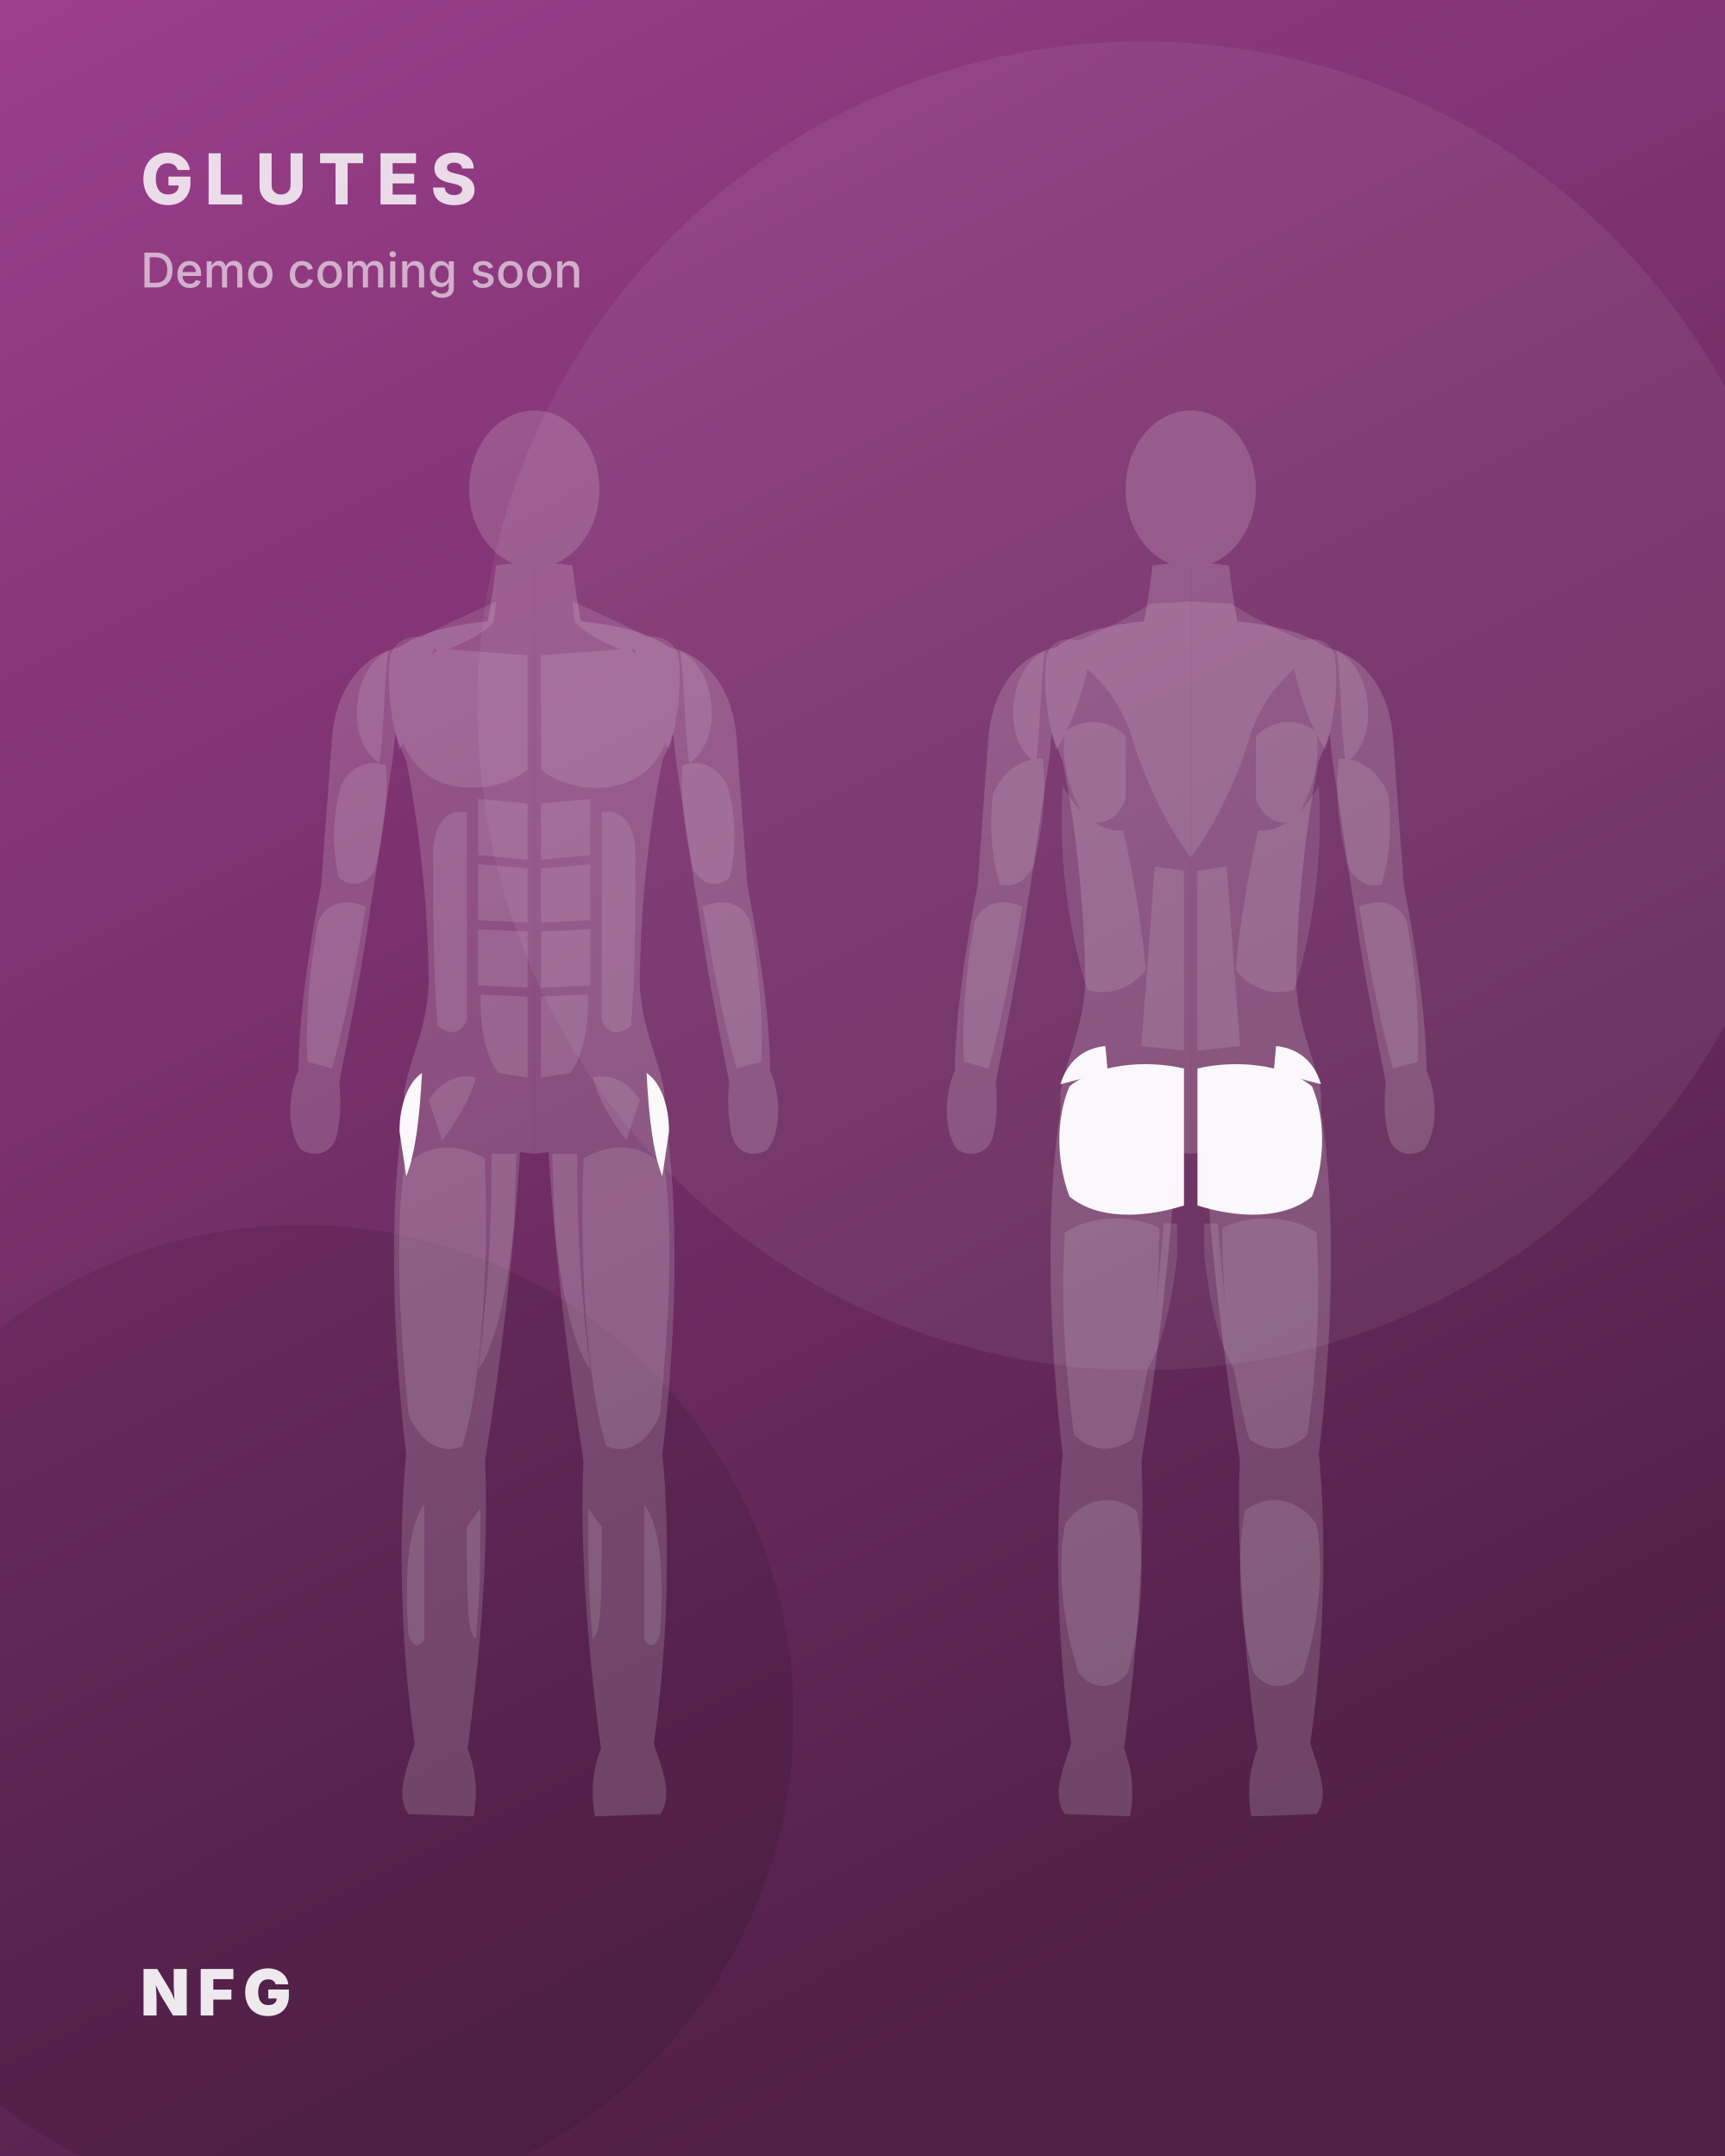
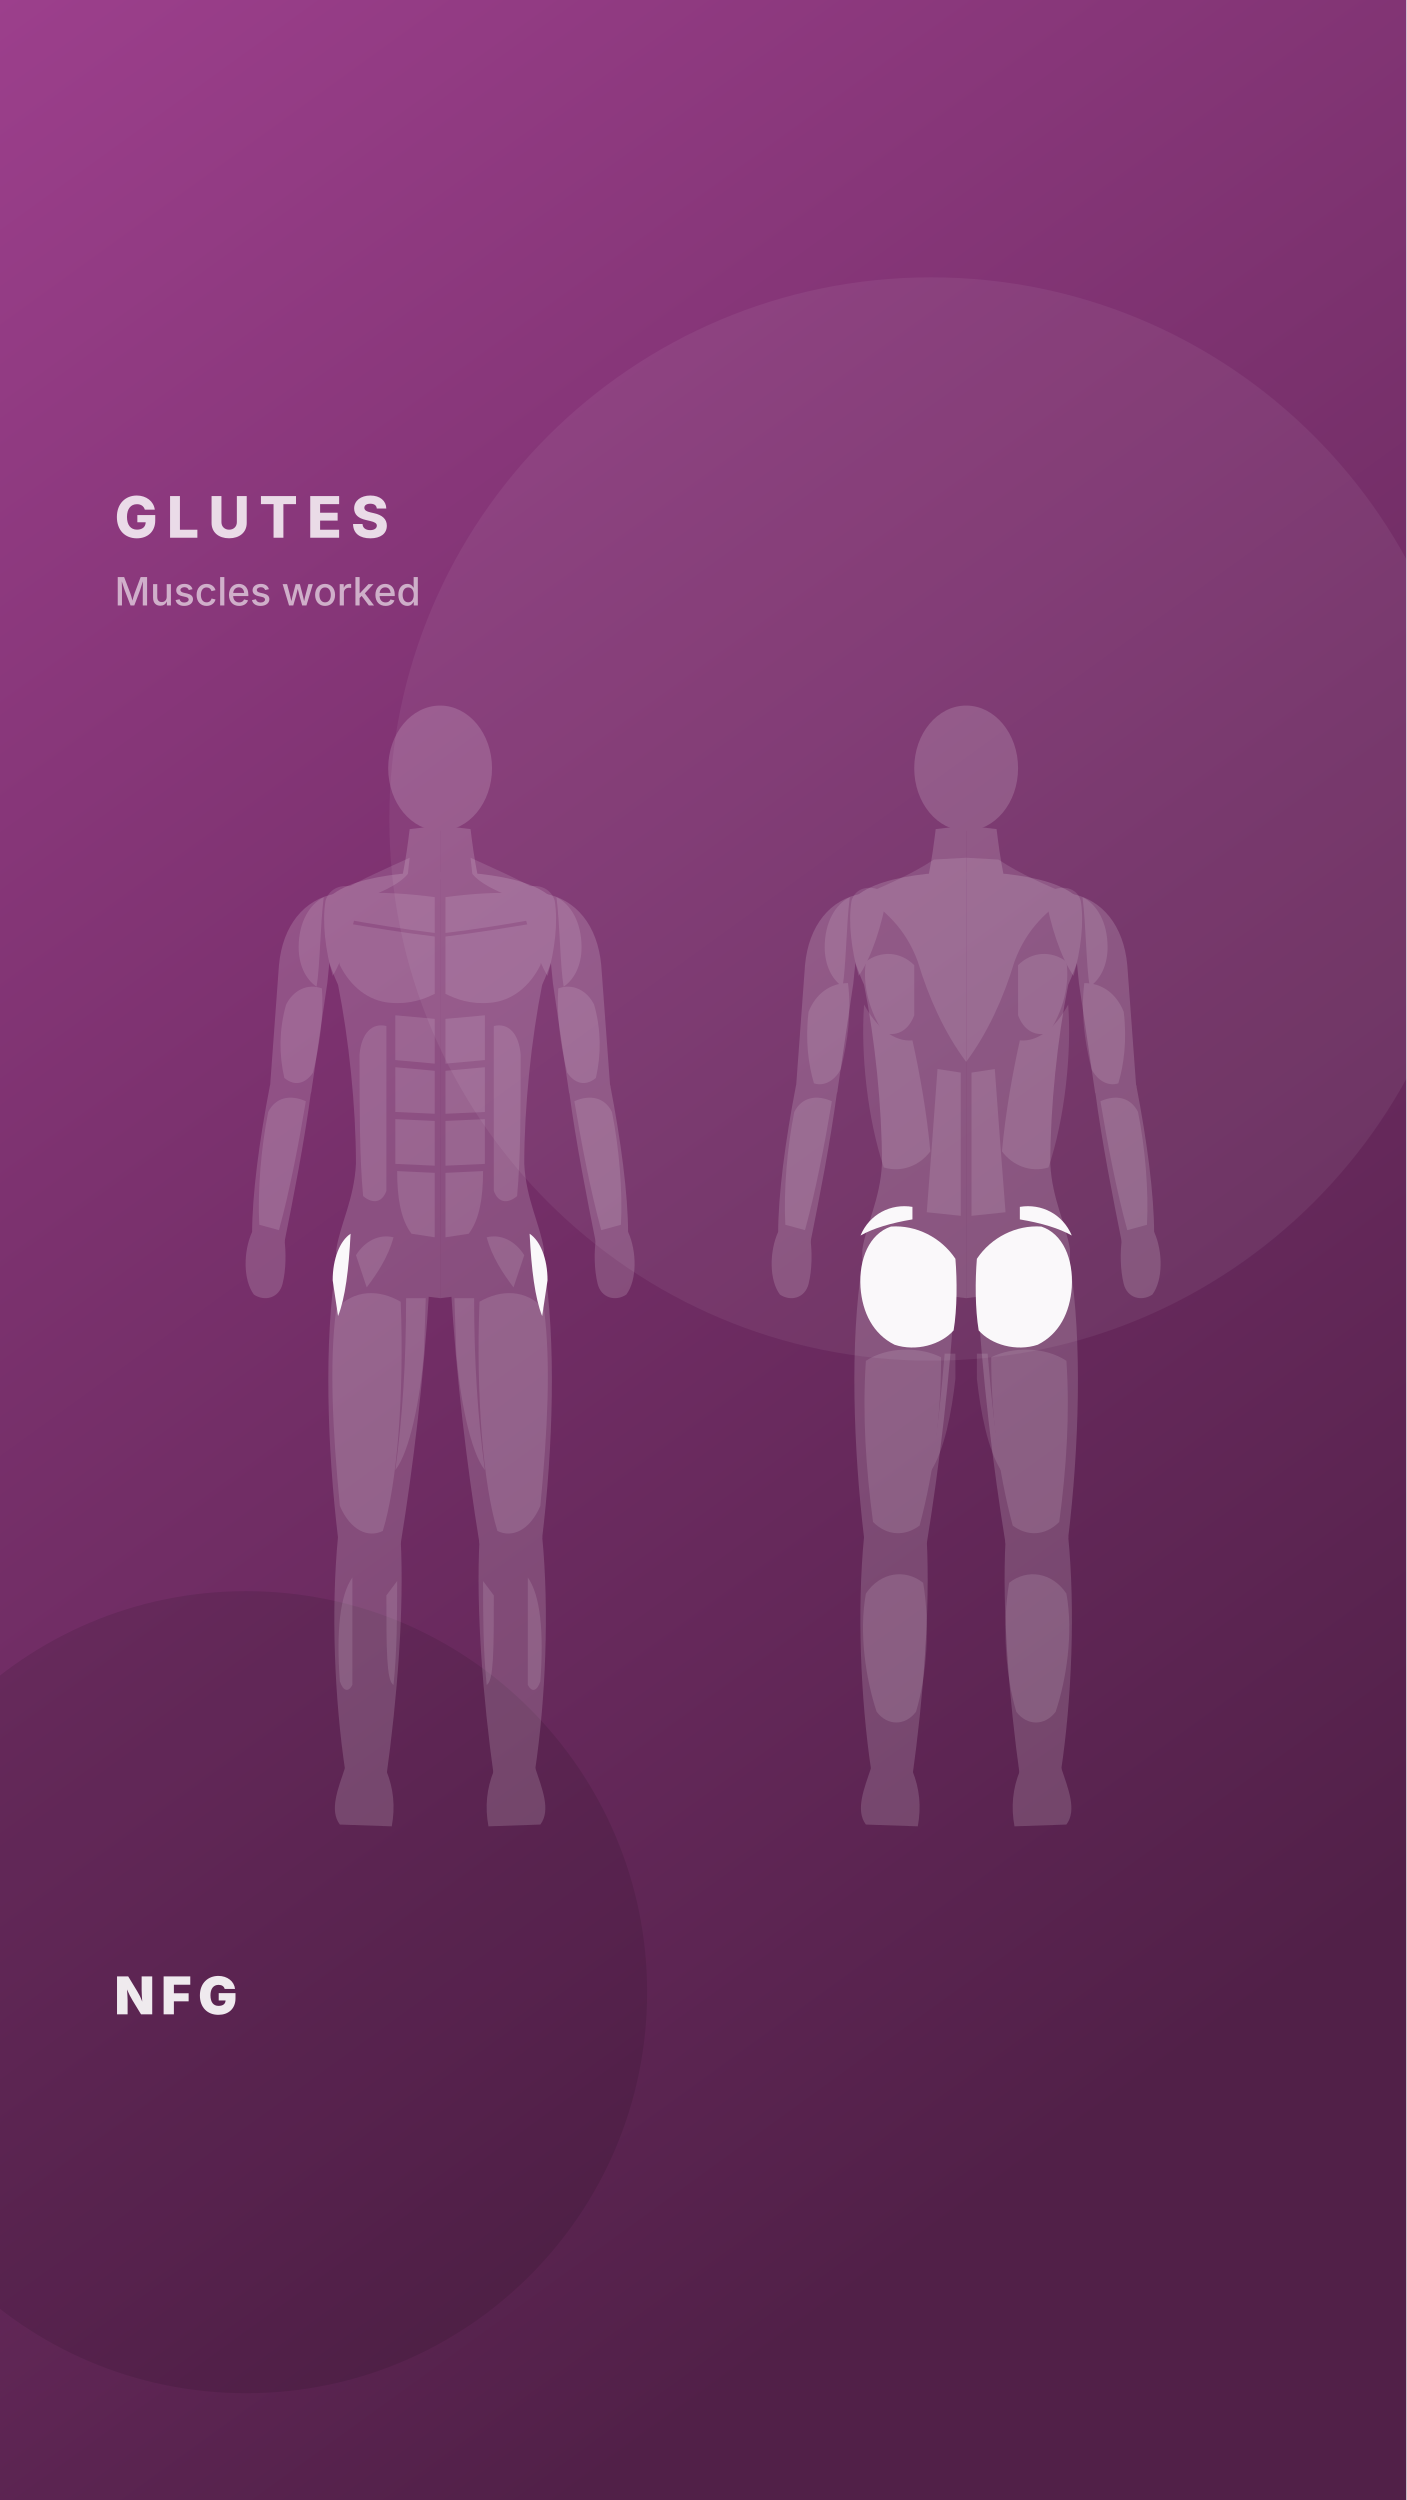
- <svg xmlns="http://www.w3.org/2000/svg" viewBox="0 0 1080 1350" width="1080" height="1350" role="img" aria-label="Banded Lateral Walk: muscles worked (placeholder image)">
+ <svg xmlns="http://www.w3.org/2000/svg" viewBox="0 0 1080 1920" width="1080" height="1920" role="img" aria-label="Banded Lateral Walk: muscles worked">
  <defs>
    <linearGradient id="bg" x1="0" y1="0" x2="0.4" y2="1">
      <stop offset="0" stop-color="#9C3F8C" />
      <stop offset="1" stop-color="#512048" />
    </linearGradient>
  </defs>
-   <rect width="1080" height="1350" fill="url(#bg)" />
-   <circle cx="715" cy="442" r="416" fill="#FFFFFF" fill-opacity="0.06" />
-   <circle cx="189" cy="1075" r="308" fill="#000000" fill-opacity="0.10" />
-   <g transform="translate(334.5,250.0) scale(1.4062)">
+   <rect width="1080" height="1920" fill="url(#bg)" />
+   <circle cx="715" cy="629" r="416" fill="#FFFFFF" fill-opacity="0.06" />
+   <circle cx="189" cy="1530" r="308" fill="#000000" fill-opacity="0.10" />
+   <g transform="translate(338.0,535.0) scale(1.375)">
    <g opacity="0.16">
      <ellipse cx="0" cy="40" rx="29" ry="35" fill="#FFFFFF" />
      <path d="M0,72 L17,74 C18,82 19,90 21,100 L0,102 Z" fill="#FFFFFF" />
      <path d="M0,72 L17,74 C18,82 19,90 21,100 L0,102 Z" fill="#FFFFFF" transform="scale(-1,1)" />
      <path d="M0,98 L22,99 C40,101 55,105 63,113 C70,121 66,141 57,161 C51,191 47,229 47,261 C48,281 56,295 58,309 L58,322 C40,330 18,334 0,336 Z" fill="#FFFFFF" />
      <path d="M0,98 L22,99 C40,101 55,105 63,113 C70,121 66,141 57,161 C51,191 47,229 47,261 C48,281 56,295 58,309 L58,322 C40,330 18,334 0,336 Z" fill="#FFFFFF" transform="scale(-1,1)" />
      <path d="M58,110 C76,113 88,128 90,150 L95,218 C91,227 77,229 72,221 L63,160 Z" fill="#FFFFFF" />
      <path d="M58,110 C76,113 88,128 90,150 L95,218 C91,227 77,229 72,221 L63,160 Z" fill="#FFFFFF" transform="scale(-1,1)" />
      <path d="M72,220 L95,217 C101,248 105,278 105,300 L87,305 C82,280 76,250 72,220 Z" fill="#FFFFFF" />
      <path d="M72,220 L95,217 C101,248 105,278 105,300 L87,305 C82,280 76,250 72,220 Z" fill="#FFFFFF" transform="scale(-1,1)" />
      <path d="M87,303 L105,299 C110,310 110,326 104,334 C98,338 90,336 88,328 C86,320 86,310 87,303 Z" fill="#FFFFFF" />
      <path d="M87,303 L105,299 C110,310 110,326 104,334 C98,338 90,336 88,328 C86,320 86,310 87,303 Z" fill="#FFFFFF" transform="scale(-1,1)" />
      <path d="M6,330 L58,317 C65,360 63,420 57,470 L22,473 C15,430 9,380 6,330 Z" fill="#FFFFFF" />
      <path d="M6,330 L58,317 C65,360 63,420 57,470 L22,473 C15,430 9,380 6,330 Z" fill="#FFFFFF" transform="scale(-1,1)" />
      <path d="M22,471 L57,469 C61,510 59,560 53,600 L30,603 C24,560 20,510 22,471 Z" fill="#FFFFFF" />
      <path d="M22,471 L57,469 C61,510 59,560 53,600 L30,603 C24,560 20,510 22,471 Z" fill="#FFFFFF" transform="scale(-1,1)" />
      <path d="M30,600 L53,598 C57,610 62,622 56,630 L27,631 C25,620 26,610 30,600 Z" fill="#FFFFFF" />
      <path d="M30,600 L53,598 C57,610 62,622 56,630 L27,631 C25,620 26,610 30,600 Z" fill="#FFFFFF" transform="scale(-1,1)" />
    </g>
    <g opacity="0.12">
      <path d="M17,90 C30,96 44,102 56,109 L40,112 C30,108 22,104 18,99 Z" fill="#FFFFFF" />
      <path d="M17,90 C30,96 44,102 56,109 L40,112 C30,108 22,104 18,99 Z" fill="#FFFFFF" transform="scale(-1,1)" />
      <path d="M44,108 C54,103 62,107 64,114 C66,126 64,142 60,156 C54,146 48,128 44,108 Z" fill="#FFFFFF" />
      <path d="M44,108 C54,103 62,107 64,114 C66,126 64,142 60,156 C54,146 48,128 44,108 Z" fill="#FFFFFF" transform="scale(-1,1)" />
      <path d="M65,112 C73,116 79,126 79,140 C79,150 75,158 69,162 C67,150 67,128 65,112 Z" fill="#FFFFFF" />
      <path d="M65,112 C73,116 79,126 79,140 C79,150 75,158 69,162 C67,150 67,128 65,112 Z" fill="#FFFFFF" transform="scale(-1,1)" />
-       <path d="M3,130 L50,126 C56,136 59,146 58,154 C53,166 42,173 28,173 C16,173 8,169 3,165 Z" fill="#FFFFFF" />
-       <path d="M3,130 L50,126 C56,136 59,146 58,154 C53,166 42,173 28,173 C16,173 8,169 3,165 Z" fill="#FFFFFF" transform="scale(-1,1)" />
-       <path d="M3,114 L43,111 C47,116 50,121 52,127 C36,130 18,131 3,131 Z" fill="#FFFFFF" />
-       <path d="M3,114 L43,111 C47,116 50,121 52,127 C36,130 18,131 3,131 Z" fill="#FFFFFF" transform="scale(-1,1)" />
+       <path d="M3,134 C20,132 38,129 56,126 C58,134 58,142 56,150 C50,162 40,170 28,171 C17,172 9,169 3,166 Z" fill="#FFFFFF" />
+       <path d="M3,134 C20,132 38,129 56,126 C58,134 58,142 56,150 C50,162 40,170 28,171 C17,172 9,169 3,166 Z" fill="#FFFFFF" transform="scale(-1,1)" />
+       <path d="M3,112 C18,110 34,109 46,110 C51,114 54,119 55,124 C38,127 20,130 3,132 Z" fill="#FFFFFF" />
+       <path d="M3,112 C18,110 34,109 46,110 C51,114 54,119 55,124 C38,127 20,130 3,132 Z" fill="#FFFFFF" transform="scale(-1,1)" />
      <path d="M66,163 C74,160 82,164 86,172 C90,186 90,200 87,213 C81,218 75,216 71,210 C67,194 65,177 66,163 Z" fill="#FFFFFF" />
      <path d="M66,163 C74,160 82,164 86,172 C90,186 90,200 87,213 C81,218 75,216 71,210 C67,194 65,177 66,163 Z" fill="#FFFFFF" transform="scale(-1,1)" />
      <path d="M75,226 C84,222 92,224 96,232 C100,252 102,276 101,295 L90,298 C84,276 79,250 75,226 Z" fill="#FFFFFF" />
      <path d="M75,226 C84,222 92,224 96,232 C100,252 102,276 101,295 L90,298 C84,276 79,250 75,226 Z" fill="#FFFFFF" transform="scale(-1,1)" />
      <path d="M3,180 L25,178 L25,203 L3,205 Z" fill="#FFFFFF" />
      <path d="M3,180 L25,178 L25,203 L3,205 Z" fill="#FFFFFF" transform="scale(-1,1)" />
      <path d="M3,209 L25,207 L25,232 L3,233 Z" fill="#FFFFFF" />
      <path d="M3,209 L25,207 L25,232 L3,233 Z" fill="#FFFFFF" transform="scale(-1,1)" />
      <path d="M3,237 L25,236 L25,261 L3,262 Z" fill="#FFFFFF" />
      <path d="M3,237 L25,236 L25,261 L3,262 Z" fill="#FFFFFF" transform="scale(-1,1)" />
      <path d="M3,266 L24,265 C24,280 22,292 16,300 L3,302 Z" fill="#FFFFFF" />
      <path d="M3,266 L24,265 C24,280 22,292 16,300 L3,302 Z" fill="#FFFFFF" transform="scale(-1,1)" />
      <path d="M30,184 C38,182 44,188 45,200 C45,230 45,258 43,279 C37,284 32,282 30,276 C30,246 30,214 30,184 Z" fill="#FFFFFF" />
      <path d="M30,184 C38,182 44,188 45,200 C45,230 45,258 43,279 C37,284 32,282 30,276 C30,246 30,214 30,184 Z" fill="#FFFFFF" transform="scale(-1,1)" />
      <path d="M26,302 C34,300 42,304 47,312 L41,330 C35,322 29,313 26,302 Z" fill="#FFFFFF" />
      <path d="M26,302 C34,300 42,304 47,312 L41,330 C35,322 29,313 26,302 Z" fill="#FFFFFF" transform="scale(-1,1)" />
      <path d="M22,338 C34,331 48,331 58,342 C62,372 60,410 56,452 C50,466 40,470 32,466 C24,440 20,390 22,338 Z" fill="#FFFFFF" />
      <path d="M22,338 C34,331 48,331 58,342 C62,372 60,410 56,452 C50,466 40,470 32,466 C24,440 20,390 22,338 Z" fill="#FFFFFF" transform="scale(-1,1)" />
      <path d="M8,336 L19,336 C19,372 21,402 25,432 C17,422 11,392 9,366 Z" fill="#FFFFFF" />
      <path d="M8,336 L19,336 C19,372 21,402 25,432 C17,422 11,392 9,366 Z" fill="#FFFFFF" transform="scale(-1,1)" />
      <path d="M49,492 C56,502 58,522 56,550 C54,556 51,556 49,552 C49,530 49,512 49,492 Z" fill="#FFFFFF" />
      <path d="M49,492 C56,502 58,522 56,550 C54,556 51,556 49,552 C49,530 49,512 49,492 Z" fill="#FFFFFF" transform="scale(-1,1)" />
      <path d="M24,494 C24,512 24,532 26,552 C30,550 30,532 30,502 Z" fill="#FFFFFF" />
      <path d="M24,494 C24,512 24,532 26,552 C30,550 30,532 30,502 Z" fill="#FFFFFF" transform="scale(-1,1)" />
    </g>
    <g opacity="0.96">
      <path d="M50,300 C56,304 60,314 60,326 L57,346 C53,336 51,320 50,300 Z" fill="#FFFFFF" />
      <path d="M50,300 C56,304 60,314 60,326 L57,346 C53,336 51,320 50,300 Z" fill="#FFFFFF" transform="scale(-1,1)" />
    </g>
  </g>
-   <g transform="translate(745.5,250.0) scale(1.4062)">
+   <g transform="translate(742.0,535.0) scale(1.375)">
    <g opacity="0.16">
      <ellipse cx="0" cy="40" rx="29" ry="35" fill="#FFFFFF" />
      <path d="M0,72 L17,74 C18,82 19,90 21,100 L0,102 Z" fill="#FFFFFF" />
      <path d="M0,72 L17,74 C18,82 19,90 21,100 L0,102 Z" fill="#FFFFFF" transform="scale(-1,1)" />
      <path d="M0,98 L22,99 C40,101 55,105 63,113 C70,121 66,141 57,161 C51,191 47,229 47,261 C48,281 56,295 58,309 L58,322 C40,330 18,334 0,336 Z" fill="#FFFFFF" />
      <path d="M0,98 L22,99 C40,101 55,105 63,113 C70,121 66,141 57,161 C51,191 47,229 47,261 C48,281 56,295 58,309 L58,322 C40,330 18,334 0,336 Z" fill="#FFFFFF" transform="scale(-1,1)" />
      <path d="M58,110 C76,113 88,128 90,150 L95,218 C91,227 77,229 72,221 L63,160 Z" fill="#FFFFFF" />
      <path d="M58,110 C76,113 88,128 90,150 L95,218 C91,227 77,229 72,221 L63,160 Z" fill="#FFFFFF" transform="scale(-1,1)" />
      <path d="M72,220 L95,217 C101,248 105,278 105,300 L87,305 C82,280 76,250 72,220 Z" fill="#FFFFFF" />
      <path d="M72,220 L95,217 C101,248 105,278 105,300 L87,305 C82,280 76,250 72,220 Z" fill="#FFFFFF" transform="scale(-1,1)" />
      <path d="M87,303 L105,299 C110,310 110,326 104,334 C98,338 90,336 88,328 C86,320 86,310 87,303 Z" fill="#FFFFFF" />
      <path d="M87,303 L105,299 C110,310 110,326 104,334 C98,338 90,336 88,328 C86,320 86,310 87,303 Z" fill="#FFFFFF" transform="scale(-1,1)" />
      <path d="M6,330 L58,317 C65,360 63,420 57,470 L22,473 C15,430 9,380 6,330 Z" fill="#FFFFFF" />
      <path d="M6,330 L58,317 C65,360 63,420 57,470 L22,473 C15,430 9,380 6,330 Z" fill="#FFFFFF" transform="scale(-1,1)" />
      <path d="M22,471 L57,469 C61,510 59,560 53,600 L30,603 C24,560 20,510 22,471 Z" fill="#FFFFFF" />
      <path d="M22,471 L57,469 C61,510 59,560 53,600 L30,603 C24,560 20,510 22,471 Z" fill="#FFFFFF" transform="scale(-1,1)" />
      <path d="M30,600 L53,598 C57,610 62,622 56,630 L27,631 C25,620 26,610 30,600 Z" fill="#FFFFFF" />
      <path d="M30,600 L53,598 C57,610 62,622 56,630 L27,631 C25,620 26,610 30,600 Z" fill="#FFFFFF" transform="scale(-1,1)" />
    </g>
    <g opacity="0.12">
      <path d="M0,90 L18,91 C30,99 44,105 58,111 C46,119 34,129 27,148 C21,168 12,188 0,204 Z" fill="#FFFFFF" />
      <path d="M0,90 L18,91 C30,99 44,105 58,111 C46,119 34,129 27,148 C21,168 12,188 0,204 Z" fill="#FFFFFF" transform="scale(-1,1)" />
      <path d="M44,110 C54,104 62,107 64,114 C66,126 64,142 60,156 C53,146 47,128 44,110 Z" fill="#FFFFFF" />
      <path d="M44,110 C54,104 62,107 64,114 C66,126 64,142 60,156 C53,146 47,128 44,110 Z" fill="#FFFFFF" transform="scale(-1,1)" />
      <path d="M65,112 C73,116 79,126 79,140 C79,150 75,158 69,162 C67,150 67,128 65,112 Z" fill="#FFFFFF" />
      <path d="M65,112 C73,116 79,126 79,140 C79,150 75,158 69,162 C67,150 67,128 65,112 Z" fill="#FFFFFF" transform="scale(-1,1)" />
      <path d="M29,150 C37,142 48,142 56,148 C58,161 54,176 46,188 C38,190 32,186 29,178 Z" fill="#FFFFFF" />
      <path d="M29,150 C37,142 48,142 56,148 C58,161 54,176 46,188 C38,190 32,186 29,178 Z" fill="#FFFFFF" transform="scale(-1,1)" />
      <path d="M30,192 C40,193 50,185 57,172 C59,200 55,236 46,263 C36,266 26,262 20,254 C22,232 26,210 30,192 Z" fill="#FFFFFF" />
      <path d="M30,192 C40,193 50,185 57,172 C59,200 55,236 46,263 C36,266 26,262 20,254 C22,232 26,210 30,192 Z" fill="#FFFFFF" transform="scale(-1,1)" />
      <path d="M3,210 L16,208 C18,236 20,262 22,288 L3,290 Z" fill="#FFFFFF" />
      <path d="M3,210 L16,208 C18,236 20,262 22,288 L3,290 Z" fill="#FFFFFF" transform="scale(-1,1)" />
      <path d="M66,160 C76,160 84,166 88,176 C90,192 88,206 85,216 C79,218 73,214 70,208 C66,192 64,176 66,160 Z" fill="#FFFFFF" />
      <path d="M66,160 C76,160 84,166 88,176 C90,192 88,206 85,216 C79,218 73,214 70,208 C66,192 64,176 66,160 Z" fill="#FFFFFF" transform="scale(-1,1)" />
      <path d="M75,226 C84,222 92,224 96,232 C100,252 102,276 101,295 L90,298 C84,276 79,250 75,226 Z" fill="#FFFFFF" />
      <path d="M75,226 C84,222 92,224 96,232 C100,252 102,276 101,295 L90,298 C84,276 79,250 75,226 Z" fill="#FFFFFF" transform="scale(-1,1)" />
      <path d="M14,369 C26,363 44,363 56,371 C58,401 56,431 52,461 C44,469 34,469 26,463 C18,433 14,401 14,369 Z" fill="#FFFFFF" />
      <path d="M14,369 C26,363 44,363 56,371 C58,401 56,431 52,461 C44,469 34,469 26,463 C18,433 14,401 14,369 Z" fill="#FFFFFF" transform="scale(-1,1)" />
      <path d="M6,367 L12,367 C14,391 16,411 20,433 C12,421 8,399 6,381 Z" fill="#FFFFFF" />
      <path d="M6,367 L12,367 C14,391 16,411 20,433 C12,421 8,399 6,381 Z" fill="#FFFFFF" transform="scale(-1,1)" />
      <path d="M24,495 C34,487 48,489 56,501 C60,523 56,549 50,567 C44,575 34,575 28,567 C22,547 20,519 24,495 Z" fill="#FFFFFF" />
      <path d="M24,495 C34,487 48,489 56,501 C60,523 56,549 50,567 C44,575 34,575 28,567 C22,547 20,519 24,495 Z" fill="#FFFFFF" transform="scale(-1,1)" />
    </g>
    <g opacity="0.96">
-       <path d="M38,288 C48,289 55,295 58,305 C50,303 43,301 37,299 Z" fill="#FFFFFF" />
-       <path d="M38,288 C48,289 55,295 58,305 C50,303 43,301 37,299 Z" fill="#FFFFFF" transform="scale(-1,1)" />
-       <path d="M3,298 C20,294 42,296 54,306 C60,320 60,339 54,355 C42,365 22,365 3,359 Z" fill="#FFFFFF" />
-       <path d="M3,298 C20,294 42,296 54,306 C60,320 60,339 54,355 C42,365 22,365 3,359 Z" fill="#FFFFFF" transform="scale(-1,1)" />
+       <path d="M30,285 C42,283 54,289 59,301 C52,297 42,294 30,292 Z" fill="#FFFFFF" />
+       <path d="M30,285 C42,283 54,289 59,301 C52,297 42,294 30,292 Z" fill="#FFFFFF" transform="scale(-1,1)" />
+       <path d="M6,314 C14,302 28,295 42,296 C54,300 60,314 59,330 C58,344 52,356 40,362 C28,366 14,362 7,354 C5,342 5,326 6,314 Z" fill="#FFFFFF" />
+       <path d="M6,314 C14,302 28,295 42,296 C54,300 60,314 59,330 C58,344 52,356 40,362 C28,366 14,362 7,354 C5,342 5,326 6,314 Z" fill="#FFFFFF" transform="scale(-1,1)" />
    </g>
  </g>
-   <text x="88" y="128" fill="#FFFFFF" fill-opacity="0.82" font-family="Inter, 'Helvetica Neue', Helvetica, Arial, sans-serif" font-size="44" font-weight="800" letter-spacing="7">GLUTES</text>
-   <text x="88" y="180" fill="#FFFFFF" fill-opacity="0.6" font-family="Inter, 'Helvetica Neue', Helvetica, Arial, sans-serif" font-size="30" font-weight="500">Demo coming soon</text>
-   <text x="88" y="1262" fill="#FFFFFF" fill-opacity="0.9" font-family="Inter, 'Helvetica Neue', Helvetica, Arial, sans-serif" font-size="40" font-weight="900" letter-spacing="5">NFG</text>
+   <text x="88" y="413" fill="#FFFFFF" fill-opacity="0.82" font-family="Inter, 'Helvetica Neue', Helvetica, Arial, sans-serif" font-size="44" font-weight="800" letter-spacing="7">GLUTES</text>
+   <text x="88" y="465" fill="#FFFFFF" fill-opacity="0.6" font-family="Inter, 'Helvetica Neue', Helvetica, Arial, sans-serif" font-size="30" font-weight="500">Muscles worked</text>
+   <text x="88" y="1547" fill="#FFFFFF" fill-opacity="0.9" font-family="Inter, 'Helvetica Neue', Helvetica, Arial, sans-serif" font-size="40" font-weight="900" letter-spacing="5">NFG</text>
</svg>
